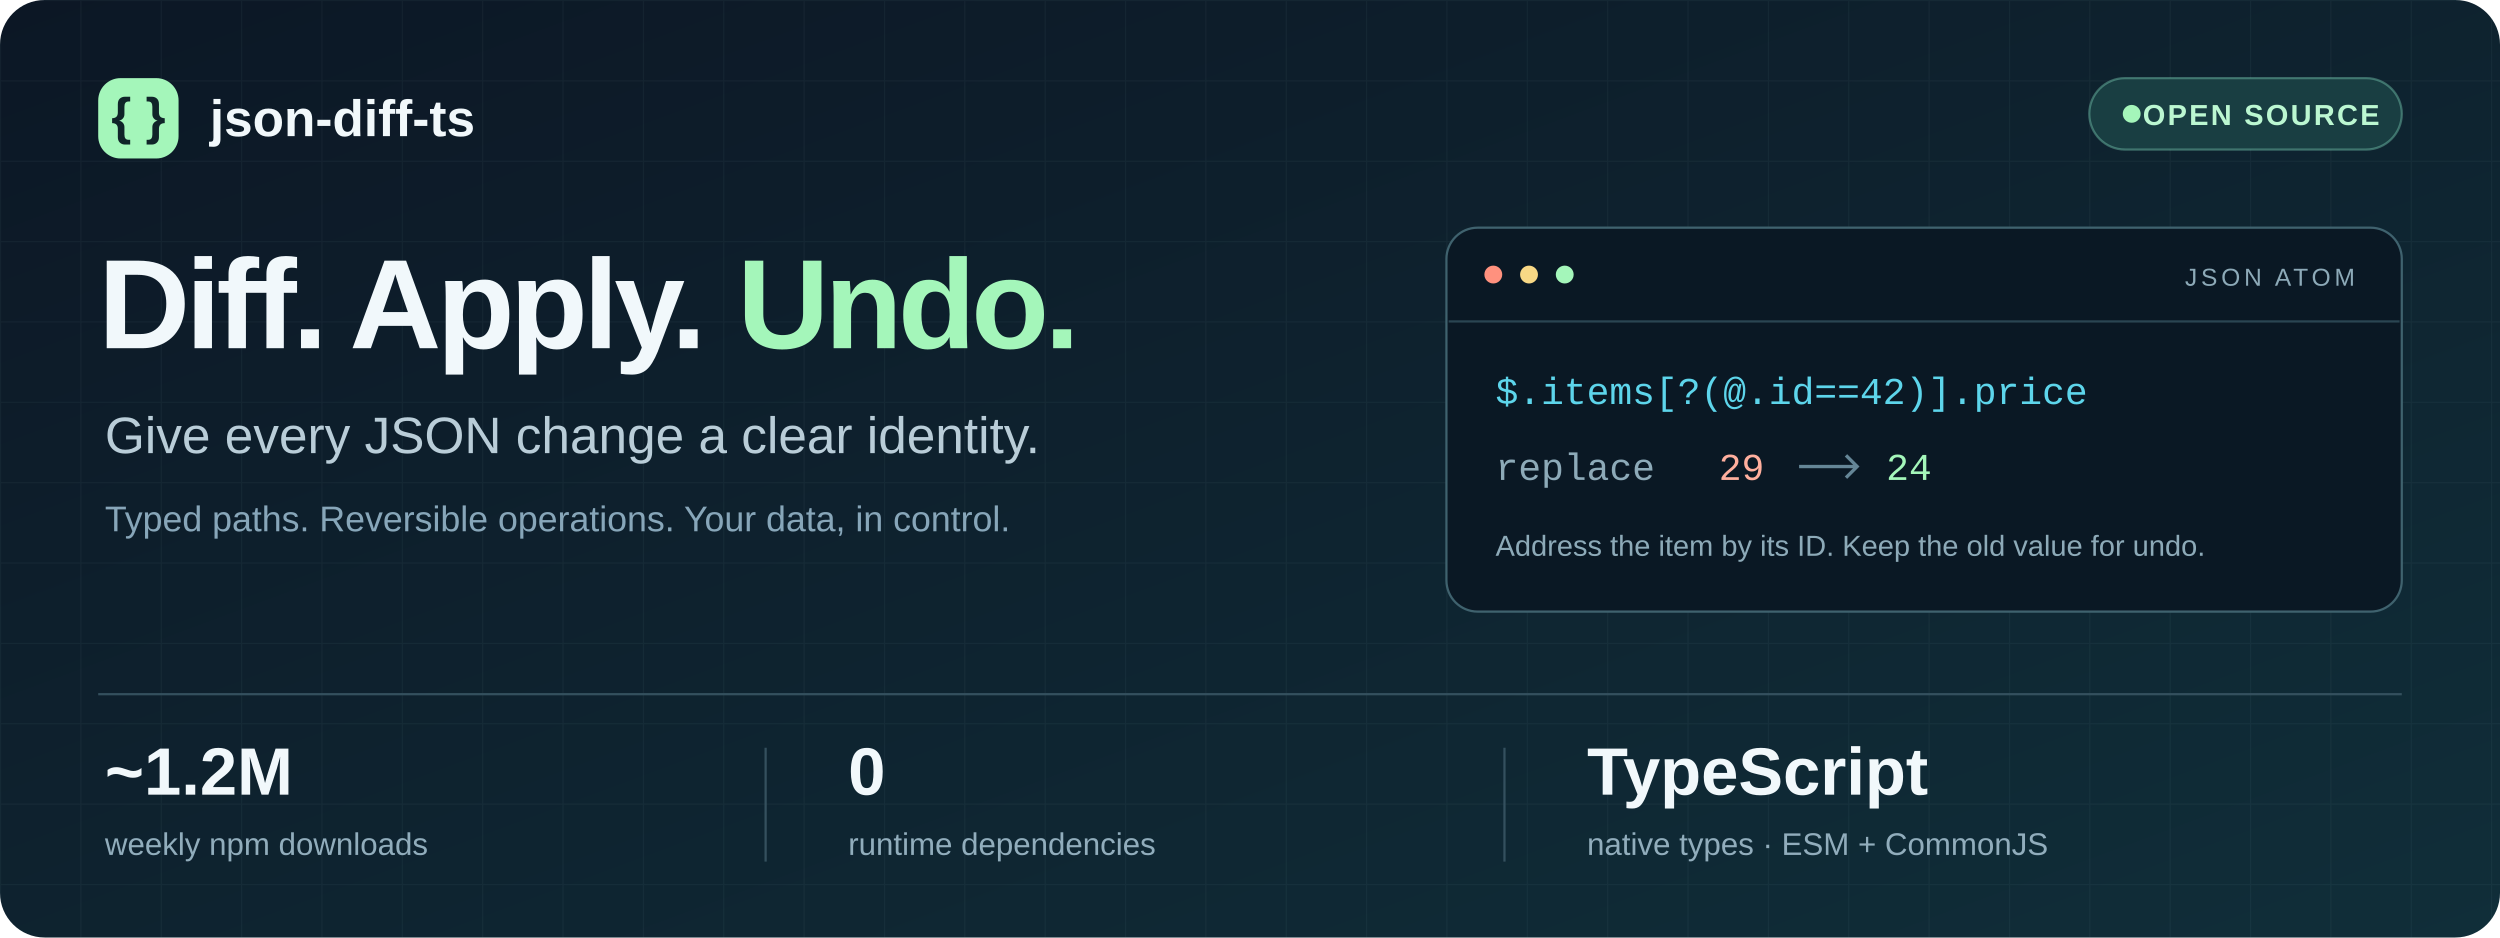
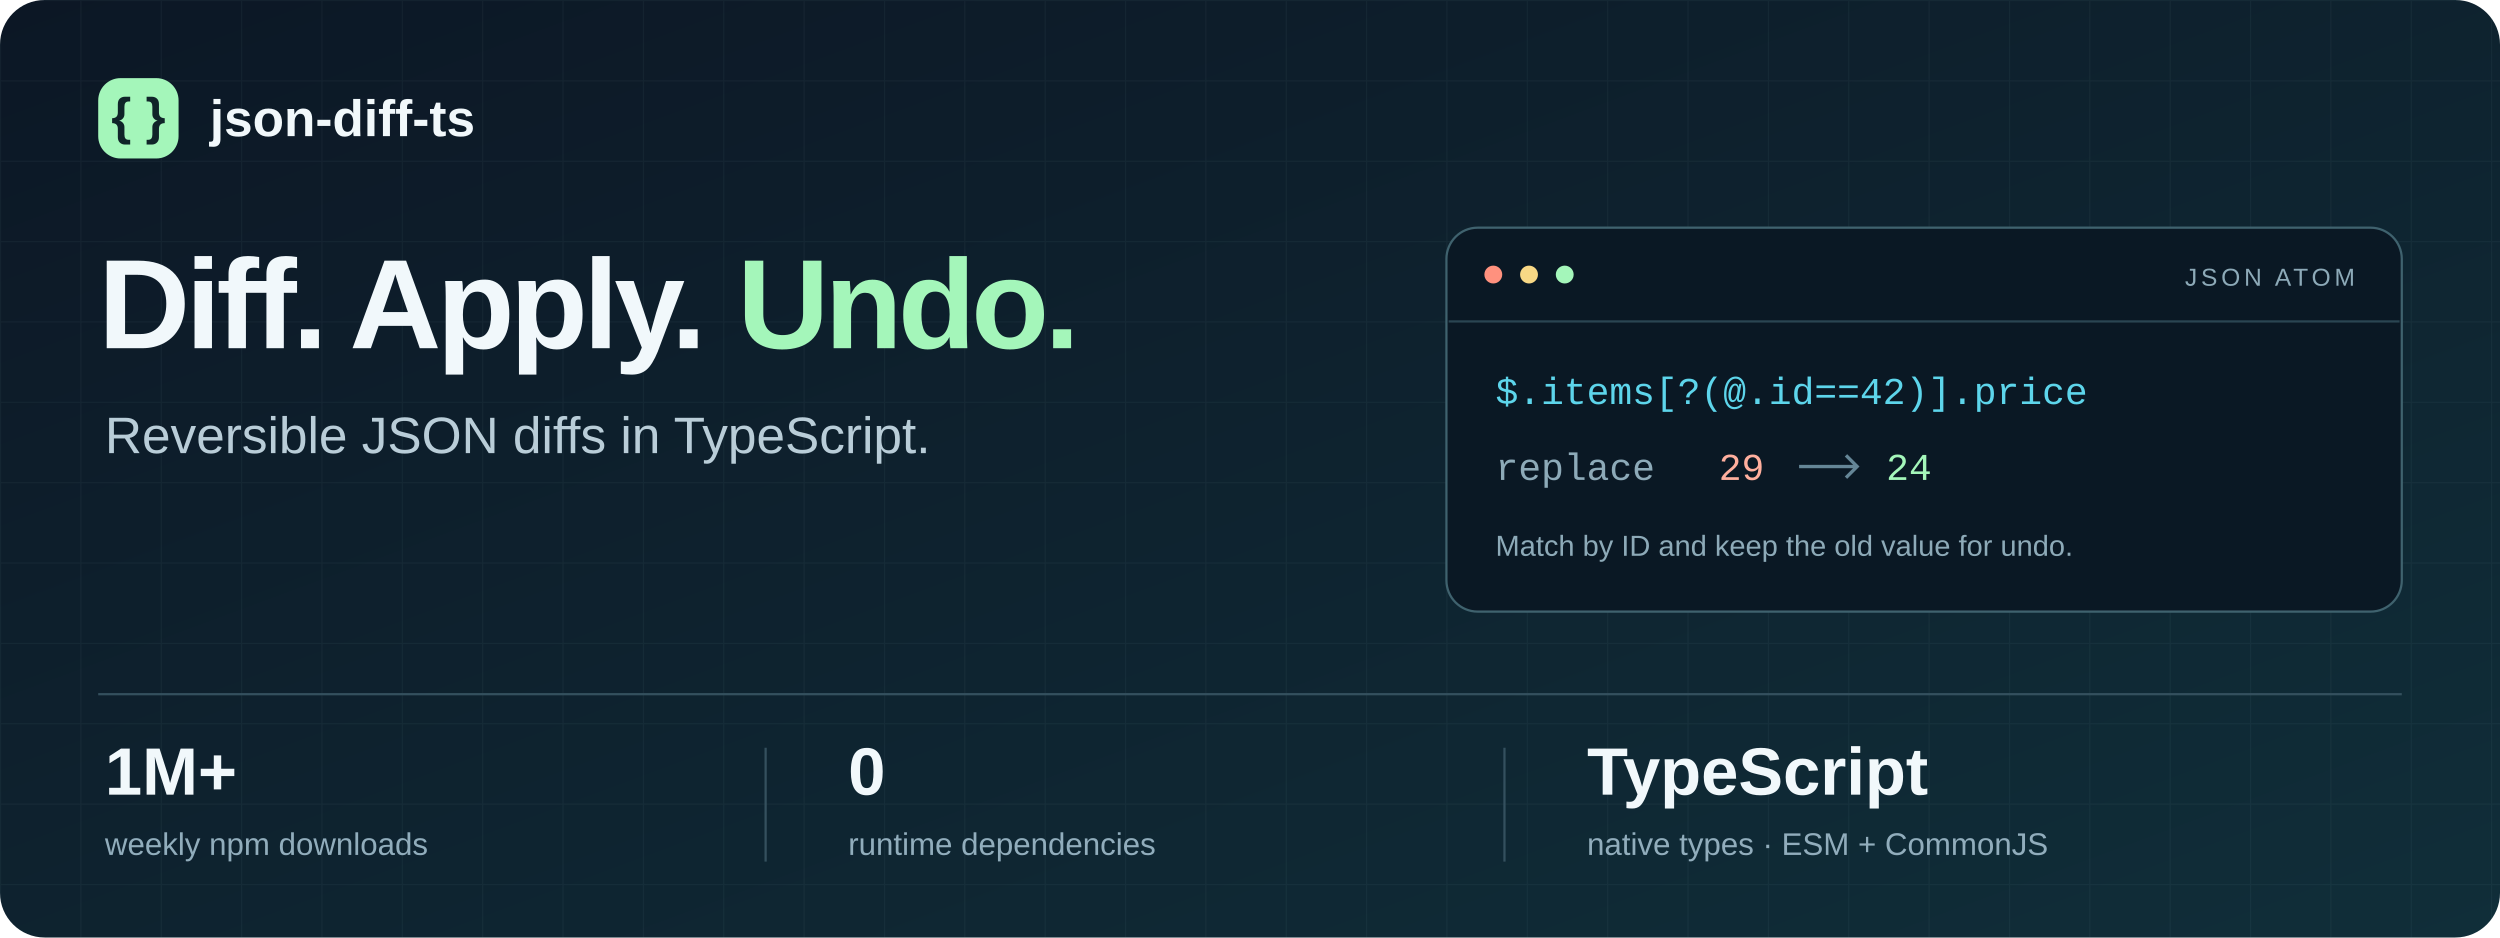
<svg xmlns="http://www.w3.org/2000/svg" width="1120" height="420" viewBox="0 0 1120 420" role="img" aria-labelledby="title desc">
  <defs>
    <linearGradient id="bg" x2="1" y2="1">
      <stop stop-color="#0c1725" />
      <stop offset="1" stop-color="#102e39" />
    </linearGradient>
    <linearGradient id="accent">
      <stop stop-color="#9cf8b9" />
      <stop offset="1" stop-color="#58d8ed" />
    </linearGradient>
    <pattern id="grid" width="36" height="36" patternUnits="userSpaceOnUse">
      <path d="M 36 0 L 0 0 0 36" fill="none" stroke="#b2eddf" stroke-opacity=".045" />
    </pattern>
  </defs>
  <rect width="1120" height="420" rx="20" fill="url(#bg)" />
  <rect width="1120" height="420" rx="20" fill="url(#grid)" />
  <path d="M30 1 H1090" stroke="url(#accent)" stroke-width="2" />
  <g font-family="-apple-system, BlinkMacSystemFont, 'Segoe UI', Arial, sans-serif">
    <rect x="44" y="35" width="36" height="36" rx="10" fill="#a4f6ba" />
    <text x="62" y="60" text-anchor="middle" font-size="23" font-weight="700" fill="#102429">{ }</text>
    <text x="94" y="61" font-size="23" font-weight="700" fill="#f1f8fb">json-diff-ts</text>
-     <rect x="936" y="35" width="140" height="32" rx="16" fill="#193e42" stroke="#80d7bc" stroke-opacity=".4" />
-     <circle cx="955" cy="51" r="4" fill="#a4f6ba" />
-     <text x="1013" y="56" text-anchor="middle" font-size="13" font-weight="600" letter-spacing="1" fill="#bbf7d1">OPEN SOURCE</text>
    <text x="44" y="156" font-size="57" font-weight="750" letter-spacing="-2" fill="#f1f8fb">Diff. Apply. <tspan fill="#a4f6ba">Undo.</tspan>
    </text>
-     <text x="47" y="203" font-size="23" fill="#b9cdd8">Give every JSON change a clear identity.</text>
-     <text x="47" y="238" font-size="16" fill="#87a6b9">Typed paths. Reversible operations. Your data, in control.</text>
+     <text x="47" y="203" font-size="23" fill="#b9cdd8">Reversible JSON diffs in TypeScript.</text>
    <g transform="translate(648 102)">
      <rect width="428" height="172" rx="14" fill="#0a1824" stroke="#3f626e" />
      <path d="M1 42 H427" stroke="#2a4552" />
      <circle cx="21" cy="21" r="4" fill="#ff917e" />
      <circle cx="37" cy="21" r="4" fill="#f8d885" />
      <circle cx="53" cy="21" r="4" fill="#a4f6ba" />
      <text x="407" y="26" text-anchor="end" font-size="11" letter-spacing="1.7" fill="#8daab8">JSON ATOM</text>
      <g font-family="'SFMono-Regular', Consolas, 'Liberation Mono', monospace" font-size="17">
        <text x="22" y="79" fill="#5dd5eb">$.items[?(@.id==42)].price</text>
        <text x="22" y="113" fill="#8daab8">replace</text>
        <text x="122" y="113" fill="#ffaf9e">29</text>
        <path d="M158 107 H184 M179 102 L184 107 L179 112" fill="none" stroke="#658697" stroke-width="1.5" />
        <text x="197" y="113" fill="#a4f6ba">24</text>
      </g>
-       <text x="22" y="147" font-size="13" fill="#8daab8">Address the item by its ID. Keep the old value for undo.</text>
+       <text x="22" y="147" font-size="13" fill="#8daab8">Match by ID and keep the old value for undo.</text>
    </g>
    <path d="M44 311 H1076" stroke="#34505e" />
-     <text x="47" y="356" font-size="30" font-weight="700" fill="#f1f8fb">~1.2M</text>
+     <text x="47" y="356" font-size="30" font-weight="700" fill="#f1f8fb">1M+</text>
    <text x="47" y="383" font-size="14" fill="#91adbc">weekly npm downloads</text>
    <path d="M343 335 V386" stroke="#34505e" />
    <text x="380" y="356" font-size="30" font-weight="700" fill="#f1f8fb">0</text>
    <text x="380" y="383" font-size="14" fill="#91adbc">runtime dependencies</text>
    <path d="M674 335 V386" stroke="#34505e" />
    <text x="711" y="356" font-size="30" font-weight="700" fill="#f1f8fb">TypeScript</text>
    <text x="711" y="383" font-size="14" fill="#91adbc">native types · ESM + CommonJS</text>
  </g>
</svg>
